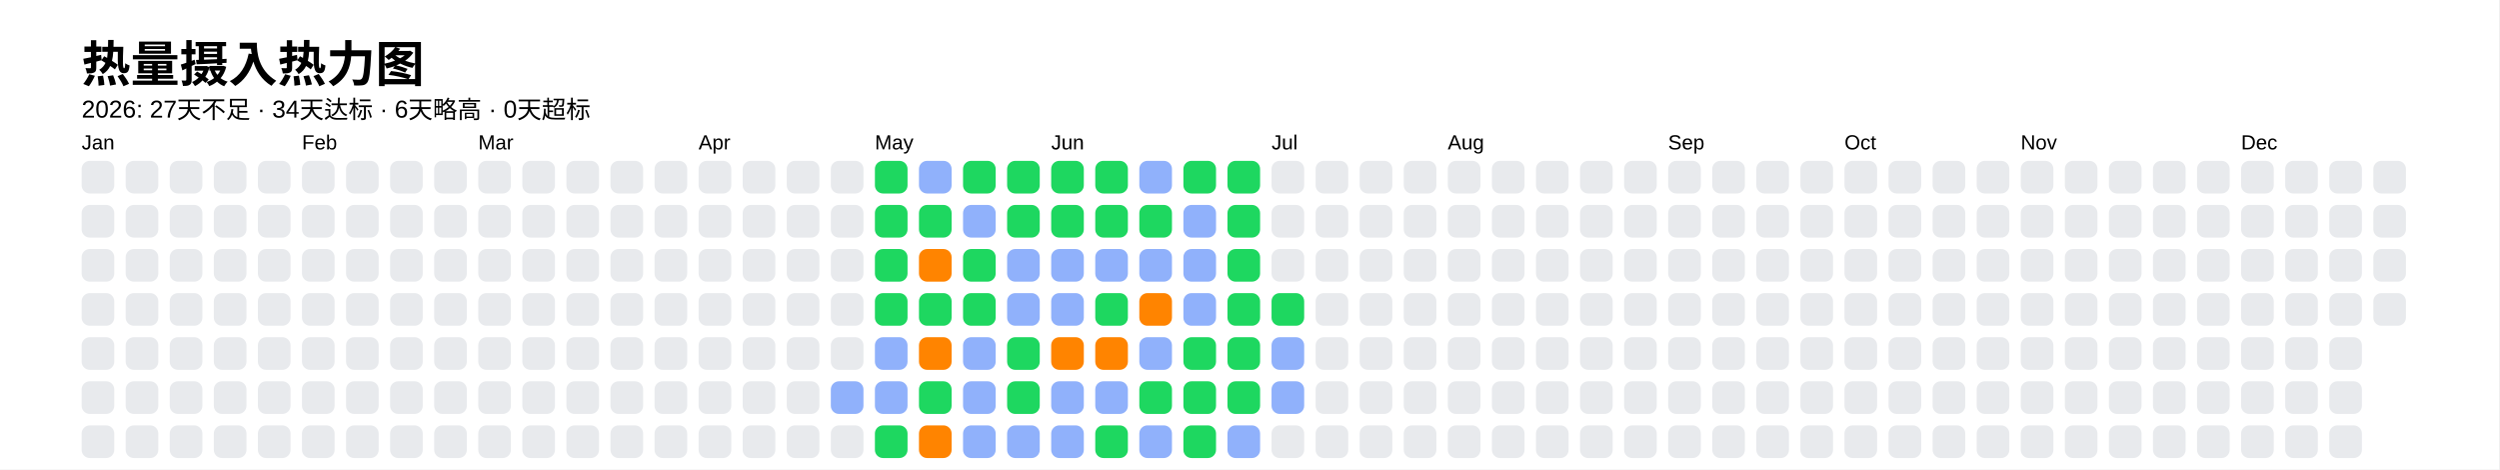
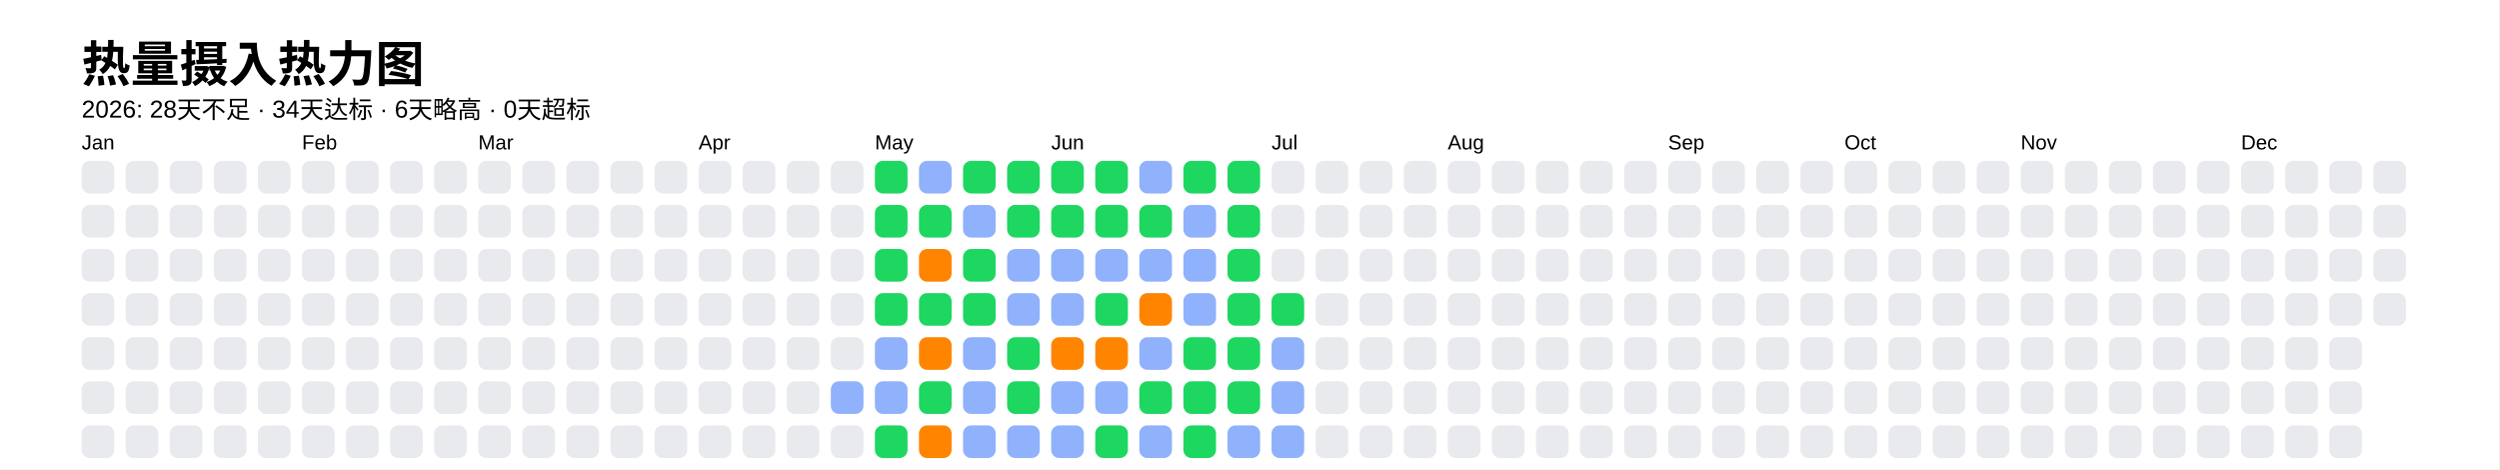
<svg xmlns="http://www.w3.org/2000/svg" style="background-color:white;" baseProfile="full" height="57.5mm" version="1.1" viewBox="0,0,306.2,57.5" width="306.2mm">
  <defs />
  <rect fill="#FFFFFF" height="57.5" width="306.2" x="0" y="0" />
  <text fill="#000000" style="font-size:6px; font-family:Arial; font-weight:bold;" x="10" y="10">热量摄入热力图</text>
-   <text fill="#000000" style="font-size:3px; font-family:Arial;" x="10" y="14.4">2026: 27天不足 · 34天达标 · 6天略高 · 0天超标</text>
+   <text fill="#000000" style="font-size:3px; font-family:Arial;" x="10" y="14.4">2026: 28天不足 · 34天达标 · 6天略高 · 0天超标</text>
  <text fill="#000000" style="font-size:2.5px; font-family:Arial" x="10" y="18.3">Jan</text>
  <rect fill="#E8EAED" height="4" rx="1" ry="1" width="4" x="10" y="19.7" />
  <rect fill="#E8EAED" height="4" rx="1" ry="1" width="4" x="10" y="25.1" />
  <rect fill="#E8EAED" height="4" rx="1" ry="1" width="4" x="10" y="30.5" />
  <rect fill="#E8EAED" height="4" rx="1" ry="1" width="4" x="10" y="35.9" />
  <rect fill="#E8EAED" height="4" rx="1" ry="1" width="4" x="10" y="41.3" />
  <rect fill="#E8EAED" height="4" rx="1" ry="1" width="4" x="10" y="46.7" />
  <rect fill="#E8EAED" height="4" rx="1" ry="1" width="4" x="10" y="52.1" />
  <rect fill="#E8EAED" height="4" rx="1" ry="1" width="4" x="15.4" y="19.7" />
  <rect fill="#E8EAED" height="4" rx="1" ry="1" width="4" x="15.4" y="25.1" />
  <rect fill="#E8EAED" height="4" rx="1" ry="1" width="4" x="15.4" y="30.5" />
  <rect fill="#E8EAED" height="4" rx="1" ry="1" width="4" x="15.4" y="35.9" />
  <rect fill="#E8EAED" height="4" rx="1" ry="1" width="4" x="15.4" y="41.3" />
  <rect fill="#E8EAED" height="4" rx="1" ry="1" width="4" x="15.4" y="46.7" />
  <rect fill="#E8EAED" height="4" rx="1" ry="1" width="4" x="15.4" y="52.1" />
  <rect fill="#E8EAED" height="4" rx="1" ry="1" width="4" x="20.8" y="19.7" />
  <rect fill="#E8EAED" height="4" rx="1" ry="1" width="4" x="20.8" y="25.1" />
  <rect fill="#E8EAED" height="4" rx="1" ry="1" width="4" x="20.8" y="30.5" />
  <rect fill="#E8EAED" height="4" rx="1" ry="1" width="4" x="20.8" y="35.9" />
  <rect fill="#E8EAED" height="4" rx="1" ry="1" width="4" x="20.8" y="41.3" />
  <rect fill="#E8EAED" height="4" rx="1" ry="1" width="4" x="20.8" y="46.7" />
  <rect fill="#E8EAED" height="4" rx="1" ry="1" width="4" x="20.8" y="52.1" />
  <rect fill="#E8EAED" height="4" rx="1" ry="1" width="4" x="26.2" y="19.7" />
  <rect fill="#E8EAED" height="4" rx="1" ry="1" width="4" x="26.2" y="25.1" />
  <rect fill="#E8EAED" height="4" rx="1" ry="1" width="4" x="26.2" y="30.5" />
  <rect fill="#E8EAED" height="4" rx="1" ry="1" width="4" x="26.2" y="35.9" />
  <rect fill="#E8EAED" height="4" rx="1" ry="1" width="4" x="26.2" y="41.3" />
  <rect fill="#E8EAED" height="4" rx="1" ry="1" width="4" x="26.2" y="46.7" />
  <rect fill="#E8EAED" height="4" rx="1" ry="1" width="4" x="26.2" y="52.1" />
  <rect fill="#E8EAED" height="4" rx="1" ry="1" width="4" x="31.6" y="19.7" />
  <rect fill="#E8EAED" height="4" rx="1" ry="1" width="4" x="31.6" y="25.1" />
  <rect fill="#E8EAED" height="4" rx="1" ry="1" width="4" x="31.6" y="30.5" />
  <rect fill="#E8EAED" height="4" rx="1" ry="1" width="4" x="31.6" y="35.9" />
  <rect fill="#E8EAED" height="4" rx="1" ry="1" width="4" x="31.6" y="41.3" />
  <rect fill="#E8EAED" height="4" rx="1" ry="1" width="4" x="31.6" y="46.7" />
  <rect fill="#E8EAED" height="4" rx="1" ry="1" width="4" x="31.6" y="52.1" />
  <text fill="#000000" style="font-size:2.5px; font-family:Arial" x="37.0" y="18.3">Feb</text>
  <rect fill="#E8EAED" height="4" rx="1" ry="1" width="4" x="37.0" y="19.7" />
  <rect fill="#E8EAED" height="4" rx="1" ry="1" width="4" x="37.0" y="25.1" />
  <rect fill="#E8EAED" height="4" rx="1" ry="1" width="4" x="37.0" y="30.5" />
  <rect fill="#E8EAED" height="4" rx="1" ry="1" width="4" x="37.0" y="35.9" />
  <rect fill="#E8EAED" height="4" rx="1" ry="1" width="4" x="37.0" y="41.3" />
  <rect fill="#E8EAED" height="4" rx="1" ry="1" width="4" x="37.0" y="46.7" />
  <rect fill="#E8EAED" height="4" rx="1" ry="1" width="4" x="37.0" y="52.1" />
  <rect fill="#E8EAED" height="4" rx="1" ry="1" width="4" x="42.4" y="19.7" />
  <rect fill="#E8EAED" height="4" rx="1" ry="1" width="4" x="42.4" y="25.1" />
  <rect fill="#E8EAED" height="4" rx="1" ry="1" width="4" x="42.4" y="30.5" />
  <rect fill="#E8EAED" height="4" rx="1" ry="1" width="4" x="42.4" y="35.9" />
  <rect fill="#E8EAED" height="4" rx="1" ry="1" width="4" x="42.4" y="41.3" />
  <rect fill="#E8EAED" height="4" rx="1" ry="1" width="4" x="42.4" y="46.7" />
  <rect fill="#E8EAED" height="4" rx="1" ry="1" width="4" x="42.4" y="52.1" />
  <rect fill="#E8EAED" height="4" rx="1" ry="1" width="4" x="47.8" y="19.7" />
  <rect fill="#E8EAED" height="4" rx="1" ry="1" width="4" x="47.8" y="25.1" />
  <rect fill="#E8EAED" height="4" rx="1" ry="1" width="4" x="47.8" y="30.5" />
  <rect fill="#E8EAED" height="4" rx="1" ry="1" width="4" x="47.8" y="35.9" />
  <rect fill="#E8EAED" height="4" rx="1" ry="1" width="4" x="47.8" y="41.3" />
  <rect fill="#E8EAED" height="4" rx="1" ry="1" width="4" x="47.8" y="46.7" />
  <rect fill="#E8EAED" height="4" rx="1" ry="1" width="4" x="47.8" y="52.1" />
  <rect fill="#E8EAED" height="4" rx="1" ry="1" width="4" x="53.2" y="19.7" />
  <rect fill="#E8EAED" height="4" rx="1" ry="1" width="4" x="53.2" y="25.1" />
  <rect fill="#E8EAED" height="4" rx="1" ry="1" width="4" x="53.2" y="30.5" />
  <rect fill="#E8EAED" height="4" rx="1" ry="1" width="4" x="53.2" y="35.9" />
  <rect fill="#E8EAED" height="4" rx="1" ry="1" width="4" x="53.2" y="41.3" />
  <rect fill="#E8EAED" height="4" rx="1" ry="1" width="4" x="53.2" y="46.7" />
  <rect fill="#E8EAED" height="4" rx="1" ry="1" width="4" x="53.2" y="52.1" />
  <text fill="#000000" style="font-size:2.5px; font-family:Arial" x="58.6" y="18.3">Mar</text>
  <rect fill="#E8EAED" height="4" rx="1" ry="1" width="4" x="58.6" y="19.7" />
  <rect fill="#E8EAED" height="4" rx="1" ry="1" width="4" x="58.6" y="25.1" />
  <rect fill="#E8EAED" height="4" rx="1" ry="1" width="4" x="58.6" y="30.5" />
  <rect fill="#E8EAED" height="4" rx="1" ry="1" width="4" x="58.6" y="35.9" />
  <rect fill="#E8EAED" height="4" rx="1" ry="1" width="4" x="58.6" y="41.3" />
  <rect fill="#E8EAED" height="4" rx="1" ry="1" width="4" x="58.6" y="46.7" />
  <rect fill="#E8EAED" height="4" rx="1" ry="1" width="4" x="58.6" y="52.1" />
  <rect fill="#E8EAED" height="4" rx="1" ry="1" width="4" x="64" y="19.7" />
  <rect fill="#E8EAED" height="4" rx="1" ry="1" width="4" x="64" y="25.1" />
  <rect fill="#E8EAED" height="4" rx="1" ry="1" width="4" x="64" y="30.5" />
  <rect fill="#E8EAED" height="4" rx="1" ry="1" width="4" x="64" y="35.9" />
  <rect fill="#E8EAED" height="4" rx="1" ry="1" width="4" x="64" y="41.3" />
  <rect fill="#E8EAED" height="4" rx="1" ry="1" width="4" x="64" y="46.7" />
  <rect fill="#E8EAED" height="4" rx="1" ry="1" width="4" x="64" y="52.1" />
  <rect fill="#E8EAED" height="4" rx="1" ry="1" width="4" x="69.4" y="19.7" />
  <rect fill="#E8EAED" height="4" rx="1" ry="1" width="4" x="69.4" y="25.1" />
  <rect fill="#E8EAED" height="4" rx="1" ry="1" width="4" x="69.4" y="30.5" />
  <rect fill="#E8EAED" height="4" rx="1" ry="1" width="4" x="69.4" y="35.9" />
  <rect fill="#E8EAED" height="4" rx="1" ry="1" width="4" x="69.4" y="41.3" />
  <rect fill="#E8EAED" height="4" rx="1" ry="1" width="4" x="69.4" y="46.7" />
  <rect fill="#E8EAED" height="4" rx="1" ry="1" width="4" x="69.4" y="52.1" />
  <rect fill="#E8EAED" height="4" rx="1" ry="1" width="4" x="74.8" y="19.7" />
  <rect fill="#E8EAED" height="4" rx="1" ry="1" width="4" x="74.8" y="25.1" />
  <rect fill="#E8EAED" height="4" rx="1" ry="1" width="4" x="74.8" y="30.5" />
  <rect fill="#E8EAED" height="4" rx="1" ry="1" width="4" x="74.8" y="35.9" />
  <rect fill="#E8EAED" height="4" rx="1" ry="1" width="4" x="74.8" y="41.3" />
  <rect fill="#E8EAED" height="4" rx="1" ry="1" width="4" x="74.8" y="46.7" />
  <rect fill="#E8EAED" height="4" rx="1" ry="1" width="4" x="74.8" y="52.1" />
  <rect fill="#E8EAED" height="4" rx="1" ry="1" width="4" x="80.2" y="19.7" />
  <rect fill="#E8EAED" height="4" rx="1" ry="1" width="4" x="80.2" y="25.1" />
  <rect fill="#E8EAED" height="4" rx="1" ry="1" width="4" x="80.2" y="30.5" />
  <rect fill="#E8EAED" height="4" rx="1" ry="1" width="4" x="80.2" y="35.9" />
  <rect fill="#E8EAED" height="4" rx="1" ry="1" width="4" x="80.2" y="41.3" />
  <rect fill="#E8EAED" height="4" rx="1" ry="1" width="4" x="80.2" y="46.7" />
  <rect fill="#E8EAED" height="4" rx="1" ry="1" width="4" x="80.2" y="52.1" />
  <text fill="#000000" style="font-size:2.5px; font-family:Arial" x="85.6" y="18.3">Apr</text>
  <rect fill="#E8EAED" height="4" rx="1" ry="1" width="4" x="85.6" y="19.7" />
  <rect fill="#E8EAED" height="4" rx="1" ry="1" width="4" x="85.6" y="25.1" />
  <rect fill="#E8EAED" height="4" rx="1" ry="1" width="4" x="85.6" y="30.5" />
  <rect fill="#E8EAED" height="4" rx="1" ry="1" width="4" x="85.6" y="35.9" />
  <rect fill="#E8EAED" height="4" rx="1" ry="1" width="4" x="85.6" y="41.3" />
  <rect fill="#E8EAED" height="4" rx="1" ry="1" width="4" x="85.6" y="46.7" />
  <rect fill="#E8EAED" height="4" rx="1" ry="1" width="4" x="85.6" y="52.1" />
  <rect fill="#E8EAED" height="4" rx="1" ry="1" width="4" x="91" y="19.7" />
  <rect fill="#E8EAED" height="4" rx="1" ry="1" width="4" x="91" y="25.1" />
  <rect fill="#E8EAED" height="4" rx="1" ry="1" width="4" x="91" y="30.5" />
  <rect fill="#E8EAED" height="4" rx="1" ry="1" width="4" x="91" y="35.9" />
  <rect fill="#E8EAED" height="4" rx="1" ry="1" width="4" x="91" y="41.3" />
  <rect fill="#E8EAED" height="4" rx="1" ry="1" width="4" x="91" y="46.7" />
  <rect fill="#E8EAED" height="4" rx="1" ry="1" width="4" x="91" y="52.1" />
  <rect fill="#E8EAED" height="4" rx="1" ry="1" width="4" x="96.4" y="19.7" />
  <rect fill="#E8EAED" height="4" rx="1" ry="1" width="4" x="96.4" y="25.1" />
  <rect fill="#E8EAED" height="4" rx="1" ry="1" width="4" x="96.4" y="30.5" />
  <rect fill="#E8EAED" height="4" rx="1" ry="1" width="4" x="96.4" y="35.9" />
  <rect fill="#E8EAED" height="4" rx="1" ry="1" width="4" x="96.4" y="41.3" />
  <rect fill="#E8EAED" height="4" rx="1" ry="1" width="4" x="96.4" y="46.7" />
  <rect fill="#E8EAED" height="4" rx="1" ry="1" width="4" x="96.4" y="52.1" />
  <rect fill="#E8EAED" height="4" rx="1" ry="1" width="4" x="101.8" y="19.7" />
  <rect fill="#E8EAED" height="4" rx="1" ry="1" width="4" x="101.8" y="25.1" />
  <rect fill="#E8EAED" height="4" rx="1" ry="1" width="4" x="101.8" y="30.5" />
  <rect fill="#E8EAED" height="4" rx="1" ry="1" width="4" x="101.8" y="35.9" />
  <rect fill="#E8EAED" height="4" rx="1" ry="1" width="4" x="101.8" y="41.3" />
  <rect fill="#90b1fb" height="4" rx="1" ry="1" width="4" x="101.8" y="46.7" />
  <rect fill="#E8EAED" height="4" rx="1" ry="1" width="4" x="101.8" y="52.1" />
  <text fill="#000000" style="font-size:2.5px; font-family:Arial" x="107.2" y="18.3">May</text>
  <rect fill="#1ed760" height="4" rx="1" ry="1" width="4" x="107.2" y="19.7" />
  <rect fill="#1ed760" height="4" rx="1" ry="1" width="4" x="107.2" y="25.1" />
  <rect fill="#1ed760" height="4" rx="1" ry="1" width="4" x="107.2" y="30.5" />
  <rect fill="#1ed760" height="4" rx="1" ry="1" width="4" x="107.2" y="35.9" />
  <rect fill="#90b1fb" height="4" rx="1" ry="1" width="4" x="107.2" y="41.3" />
  <rect fill="#90b1fb" height="4" rx="1" ry="1" width="4" x="107.2" y="46.7" />
  <rect fill="#1ed760" height="4" rx="1" ry="1" width="4" x="107.2" y="52.1" />
  <rect fill="#90b1fb" height="4" rx="1" ry="1" width="4" x="112.6" y="19.7" />
  <rect fill="#1ed760" height="4" rx="1" ry="1" width="4" x="112.6" y="25.1" />
  <rect fill="#ff8400" height="4" rx="1" ry="1" width="4" x="112.6" y="30.5" />
  <rect fill="#1ed760" height="4" rx="1" ry="1" width="4" x="112.6" y="35.9" />
  <rect fill="#ff8400" height="4" rx="1" ry="1" width="4" x="112.6" y="41.3" />
  <rect fill="#1ed760" height="4" rx="1" ry="1" width="4" x="112.6" y="46.7" />
  <rect fill="#ff8400" height="4" rx="1" ry="1" width="4" x="112.6" y="52.1" />
  <rect fill="#1ed760" height="4" rx="1" ry="1" width="4" x="118" y="19.7" />
  <rect fill="#90b1fb" height="4" rx="1" ry="1" width="4" x="118" y="25.1" />
  <rect fill="#1ed760" height="4" rx="1" ry="1" width="4" x="118" y="30.5" />
  <rect fill="#1ed760" height="4" rx="1" ry="1" width="4" x="118" y="35.9" />
  <rect fill="#90b1fb" height="4" rx="1" ry="1" width="4" x="118" y="41.3" />
  <rect fill="#90b1fb" height="4" rx="1" ry="1" width="4" x="118" y="46.7" />
  <rect fill="#90b1fb" height="4" rx="1" ry="1" width="4" x="118" y="52.1" />
  <rect fill="#1ed760" height="4" rx="1" ry="1" width="4" x="123.4" y="19.7" />
  <rect fill="#1ed760" height="4" rx="1" ry="1" width="4" x="123.4" y="25.1" />
  <rect fill="#90b1fb" height="4" rx="1" ry="1" width="4" x="123.4" y="30.5" />
  <rect fill="#90b1fb" height="4" rx="1" ry="1" width="4" x="123.4" y="35.9" />
  <rect fill="#1ed760" height="4" rx="1" ry="1" width="4" x="123.4" y="41.3" />
  <rect fill="#1ed760" height="4" rx="1" ry="1" width="4" x="123.4" y="46.7" />
  <rect fill="#90b1fb" height="4" rx="1" ry="1" width="4" x="123.4" y="52.1" />
  <text fill="#000000" style="font-size:2.5px; font-family:Arial" x="128.8" y="18.3">Jun</text>
  <rect fill="#1ed760" height="4" rx="1" ry="1" width="4" x="128.8" y="19.7" />
  <rect fill="#1ed760" height="4" rx="1" ry="1" width="4" x="128.8" y="25.1" />
  <rect fill="#90b1fb" height="4" rx="1" ry="1" width="4" x="128.8" y="30.5" />
  <rect fill="#90b1fb" height="4" rx="1" ry="1" width="4" x="128.8" y="35.9" />
  <rect fill="#ff8400" height="4" rx="1" ry="1" width="4" x="128.8" y="41.3" />
  <rect fill="#90b1fb" height="4" rx="1" ry="1" width="4" x="128.8" y="46.7" />
  <rect fill="#90b1fb" height="4" rx="1" ry="1" width="4" x="128.8" y="52.1" />
  <rect fill="#1ed760" height="4" rx="1" ry="1" width="4" x="134.2" y="19.7" />
  <rect fill="#1ed760" height="4" rx="1" ry="1" width="4" x="134.2" y="25.1" />
  <rect fill="#90b1fb" height="4" rx="1" ry="1" width="4" x="134.2" y="30.5" />
  <rect fill="#1ed760" height="4" rx="1" ry="1" width="4" x="134.2" y="35.9" />
  <rect fill="#ff8400" height="4" rx="1" ry="1" width="4" x="134.2" y="41.3" />
  <rect fill="#90b1fb" height="4" rx="1" ry="1" width="4" x="134.2" y="46.7" />
  <rect fill="#1ed760" height="4" rx="1" ry="1" width="4" x="134.2" y="52.1" />
  <rect fill="#90b1fb" height="4" rx="1" ry="1" width="4" x="139.6" y="19.7" />
  <rect fill="#1ed760" height="4" rx="1" ry="1" width="4" x="139.6" y="25.1" />
  <rect fill="#90b1fb" height="4" rx="1" ry="1" width="4" x="139.6" y="30.5" />
  <rect fill="#ff8400" height="4" rx="1" ry="1" width="4" x="139.6" y="35.9" />
  <rect fill="#90b1fb" height="4" rx="1" ry="1" width="4" x="139.6" y="41.3" />
  <rect fill="#1ed760" height="4" rx="1" ry="1" width="4" x="139.6" y="46.7" />
  <rect fill="#90b1fb" height="4" rx="1" ry="1" width="4" x="139.6" y="52.1" />
  <rect fill="#1ed760" height="4" rx="1" ry="1" width="4" x="145" y="19.7" />
  <rect fill="#90b1fb" height="4" rx="1" ry="1" width="4" x="145" y="25.1" />
  <rect fill="#90b1fb" height="4" rx="1" ry="1" width="4" x="145" y="30.5" />
  <rect fill="#90b1fb" height="4" rx="1" ry="1" width="4" x="145" y="35.9" />
  <rect fill="#1ed760" height="4" rx="1" ry="1" width="4" x="145" y="41.3" />
  <rect fill="#1ed760" height="4" rx="1" ry="1" width="4" x="145" y="46.7" />
  <rect fill="#1ed760" height="4" rx="1" ry="1" width="4" x="145" y="52.1" />
  <rect fill="#1ed760" height="4" rx="1" ry="1" width="4" x="150.4" y="19.7" />
  <rect fill="#1ed760" height="4" rx="1" ry="1" width="4" x="150.4" y="25.1" />
  <rect fill="#1ed760" height="4" rx="1" ry="1" width="4" x="150.4" y="30.5" />
  <rect fill="#1ed760" height="4" rx="1" ry="1" width="4" x="150.4" y="35.9" />
  <rect fill="#1ed760" height="4" rx="1" ry="1" width="4" x="150.4" y="41.3" />
  <rect fill="#1ed760" height="4" rx="1" ry="1" width="4" x="150.4" y="46.7" />
  <rect fill="#90b1fb" height="4" rx="1" ry="1" width="4" x="150.4" y="52.1" />
  <text fill="#000000" style="font-size:2.5px; font-family:Arial" x="155.8" y="18.3">Jul</text>
  <rect fill="#E8EAED" height="4" rx="1" ry="1" width="4" x="155.8" y="19.7" />
  <rect fill="#E8EAED" height="4" rx="1" ry="1" width="4" x="155.8" y="25.1" />
  <rect fill="#E8EAED" height="4" rx="1" ry="1" width="4" x="155.8" y="30.5" />
  <rect fill="#1ed760" height="4" rx="1" ry="1" width="4" x="155.8" y="35.9" />
  <rect fill="#90b1fb" height="4" rx="1" ry="1" width="4" x="155.8" y="41.3" />
  <rect fill="#90b1fb" height="4" rx="1" ry="1" width="4" x="155.8" y="46.7" />
-   <rect fill="#E8EAED" height="4" rx="1" ry="1" width="4" x="155.8" y="52.1" />
+   <rect fill="#90b1fb" height="4" rx="1" ry="1" width="4" x="155.8" y="52.1" />
  <rect fill="#E8EAED" height="4" rx="1" ry="1" width="4" x="161.2" y="19.7" />
  <rect fill="#E8EAED" height="4" rx="1" ry="1" width="4" x="161.2" y="25.1" />
  <rect fill="#E8EAED" height="4" rx="1" ry="1" width="4" x="161.2" y="30.5" />
  <rect fill="#E8EAED" height="4" rx="1" ry="1" width="4" x="161.2" y="35.9" />
  <rect fill="#E8EAED" height="4" rx="1" ry="1" width="4" x="161.2" y="41.3" />
  <rect fill="#E8EAED" height="4" rx="1" ry="1" width="4" x="161.2" y="46.7" />
  <rect fill="#E8EAED" height="4" rx="1" ry="1" width="4" x="161.2" y="52.1" />
  <rect fill="#E8EAED" height="4" rx="1" ry="1" width="4" x="166.6" y="19.7" />
  <rect fill="#E8EAED" height="4" rx="1" ry="1" width="4" x="166.6" y="25.1" />
  <rect fill="#E8EAED" height="4" rx="1" ry="1" width="4" x="166.6" y="30.5" />
  <rect fill="#E8EAED" height="4" rx="1" ry="1" width="4" x="166.6" y="35.9" />
  <rect fill="#E8EAED" height="4" rx="1" ry="1" width="4" x="166.6" y="41.3" />
  <rect fill="#E8EAED" height="4" rx="1" ry="1" width="4" x="166.6" y="46.7" />
  <rect fill="#E8EAED" height="4" rx="1" ry="1" width="4" x="166.6" y="52.1" />
  <rect fill="#E8EAED" height="4" rx="1" ry="1" width="4" x="172" y="19.7" />
  <rect fill="#E8EAED" height="4" rx="1" ry="1" width="4" x="172" y="25.1" />
  <rect fill="#E8EAED" height="4" rx="1" ry="1" width="4" x="172" y="30.5" />
  <rect fill="#E8EAED" height="4" rx="1" ry="1" width="4" x="172" y="35.9" />
  <rect fill="#E8EAED" height="4" rx="1" ry="1" width="4" x="172" y="41.3" />
  <rect fill="#E8EAED" height="4" rx="1" ry="1" width="4" x="172" y="46.7" />
  <rect fill="#E8EAED" height="4" rx="1" ry="1" width="4" x="172" y="52.1" />
  <text fill="#000000" style="font-size:2.5px; font-family:Arial" x="177.4" y="18.3">Aug</text>
  <rect fill="#E8EAED" height="4" rx="1" ry="1" width="4" x="177.4" y="19.7" />
  <rect fill="#E8EAED" height="4" rx="1" ry="1" width="4" x="177.4" y="25.1" />
  <rect fill="#E8EAED" height="4" rx="1" ry="1" width="4" x="177.4" y="30.5" />
  <rect fill="#E8EAED" height="4" rx="1" ry="1" width="4" x="177.4" y="35.9" />
  <rect fill="#E8EAED" height="4" rx="1" ry="1" width="4" x="177.4" y="41.3" />
  <rect fill="#E8EAED" height="4" rx="1" ry="1" width="4" x="177.4" y="46.7" />
  <rect fill="#E8EAED" height="4" rx="1" ry="1" width="4" x="177.4" y="52.1" />
  <rect fill="#E8EAED" height="4" rx="1" ry="1" width="4" x="182.8" y="19.7" />
  <rect fill="#E8EAED" height="4" rx="1" ry="1" width="4" x="182.8" y="25.1" />
  <rect fill="#E8EAED" height="4" rx="1" ry="1" width="4" x="182.8" y="30.5" />
  <rect fill="#E8EAED" height="4" rx="1" ry="1" width="4" x="182.8" y="35.9" />
  <rect fill="#E8EAED" height="4" rx="1" ry="1" width="4" x="182.8" y="41.3" />
  <rect fill="#E8EAED" height="4" rx="1" ry="1" width="4" x="182.8" y="46.7" />
  <rect fill="#E8EAED" height="4" rx="1" ry="1" width="4" x="182.8" y="52.1" />
  <rect fill="#E8EAED" height="4" rx="1" ry="1" width="4" x="188.2" y="19.7" />
  <rect fill="#E8EAED" height="4" rx="1" ry="1" width="4" x="188.2" y="25.1" />
  <rect fill="#E8EAED" height="4" rx="1" ry="1" width="4" x="188.2" y="30.5" />
  <rect fill="#E8EAED" height="4" rx="1" ry="1" width="4" x="188.2" y="35.9" />
  <rect fill="#E8EAED" height="4" rx="1" ry="1" width="4" x="188.2" y="41.3" />
  <rect fill="#E8EAED" height="4" rx="1" ry="1" width="4" x="188.2" y="46.7" />
  <rect fill="#E8EAED" height="4" rx="1" ry="1" width="4" x="188.2" y="52.1" />
  <rect fill="#E8EAED" height="4" rx="1" ry="1" width="4" x="193.6" y="19.7" />
  <rect fill="#E8EAED" height="4" rx="1" ry="1" width="4" x="193.6" y="25.1" />
  <rect fill="#E8EAED" height="4" rx="1" ry="1" width="4" x="193.6" y="30.5" />
  <rect fill="#E8EAED" height="4" rx="1" ry="1" width="4" x="193.6" y="35.9" />
  <rect fill="#E8EAED" height="4" rx="1" ry="1" width="4" x="193.6" y="41.3" />
  <rect fill="#E8EAED" height="4" rx="1" ry="1" width="4" x="193.6" y="46.7" />
  <rect fill="#E8EAED" height="4" rx="1" ry="1" width="4" x="193.6" y="52.1" />
  <rect fill="#E8EAED" height="4" rx="1" ry="1" width="4" x="199" y="19.7" />
  <rect fill="#E8EAED" height="4" rx="1" ry="1" width="4" x="199" y="25.1" />
  <rect fill="#E8EAED" height="4" rx="1" ry="1" width="4" x="199" y="30.5" />
  <rect fill="#E8EAED" height="4" rx="1" ry="1" width="4" x="199" y="35.9" />
  <rect fill="#E8EAED" height="4" rx="1" ry="1" width="4" x="199" y="41.3" />
  <rect fill="#E8EAED" height="4" rx="1" ry="1" width="4" x="199" y="46.7" />
  <rect fill="#E8EAED" height="4" rx="1" ry="1" width="4" x="199" y="52.1" />
  <text fill="#000000" style="font-size:2.5px; font-family:Arial" x="204.4" y="18.3">Sep</text>
  <rect fill="#E8EAED" height="4" rx="1" ry="1" width="4" x="204.4" y="19.7" />
  <rect fill="#E8EAED" height="4" rx="1" ry="1" width="4" x="204.4" y="25.1" />
  <rect fill="#E8EAED" height="4" rx="1" ry="1" width="4" x="204.4" y="30.5" />
  <rect fill="#E8EAED" height="4" rx="1" ry="1" width="4" x="204.4" y="35.9" />
  <rect fill="#E8EAED" height="4" rx="1" ry="1" width="4" x="204.4" y="41.3" />
  <rect fill="#E8EAED" height="4" rx="1" ry="1" width="4" x="204.4" y="46.7" />
  <rect fill="#E8EAED" height="4" rx="1" ry="1" width="4" x="204.4" y="52.1" />
  <rect fill="#E8EAED" height="4" rx="1" ry="1" width="4" x="209.8" y="19.7" />
  <rect fill="#E8EAED" height="4" rx="1" ry="1" width="4" x="209.8" y="25.1" />
  <rect fill="#E8EAED" height="4" rx="1" ry="1" width="4" x="209.8" y="30.5" />
  <rect fill="#E8EAED" height="4" rx="1" ry="1" width="4" x="209.8" y="35.9" />
  <rect fill="#E8EAED" height="4" rx="1" ry="1" width="4" x="209.8" y="41.3" />
  <rect fill="#E8EAED" height="4" rx="1" ry="1" width="4" x="209.8" y="46.7" />
  <rect fill="#E8EAED" height="4" rx="1" ry="1" width="4" x="209.8" y="52.1" />
  <rect fill="#E8EAED" height="4" rx="1" ry="1" width="4" x="215.2" y="19.7" />
  <rect fill="#E8EAED" height="4" rx="1" ry="1" width="4" x="215.2" y="25.1" />
  <rect fill="#E8EAED" height="4" rx="1" ry="1" width="4" x="215.2" y="30.5" />
  <rect fill="#E8EAED" height="4" rx="1" ry="1" width="4" x="215.2" y="35.9" />
  <rect fill="#E8EAED" height="4" rx="1" ry="1" width="4" x="215.2" y="41.3" />
  <rect fill="#E8EAED" height="4" rx="1" ry="1" width="4" x="215.2" y="46.7" />
  <rect fill="#E8EAED" height="4" rx="1" ry="1" width="4" x="215.2" y="52.1" />
  <rect fill="#E8EAED" height="4" rx="1" ry="1" width="4" x="220.6" y="19.7" />
  <rect fill="#E8EAED" height="4" rx="1" ry="1" width="4" x="220.6" y="25.1" />
  <rect fill="#E8EAED" height="4" rx="1" ry="1" width="4" x="220.6" y="30.5" />
  <rect fill="#E8EAED" height="4" rx="1" ry="1" width="4" x="220.6" y="35.9" />
  <rect fill="#E8EAED" height="4" rx="1" ry="1" width="4" x="220.6" y="41.3" />
  <rect fill="#E8EAED" height="4" rx="1" ry="1" width="4" x="220.6" y="46.7" />
  <rect fill="#E8EAED" height="4" rx="1" ry="1" width="4" x="220.6" y="52.1" />
  <text fill="#000000" style="font-size:2.5px; font-family:Arial" x="226" y="18.3">Oct</text>
  <rect fill="#E8EAED" height="4" rx="1" ry="1" width="4" x="226" y="19.7" />
  <rect fill="#E8EAED" height="4" rx="1" ry="1" width="4" x="226" y="25.1" />
  <rect fill="#E8EAED" height="4" rx="1" ry="1" width="4" x="226" y="30.5" />
  <rect fill="#E8EAED" height="4" rx="1" ry="1" width="4" x="226" y="35.9" />
  <rect fill="#E8EAED" height="4" rx="1" ry="1" width="4" x="226" y="41.3" />
  <rect fill="#E8EAED" height="4" rx="1" ry="1" width="4" x="226" y="46.7" />
  <rect fill="#E8EAED" height="4" rx="1" ry="1" width="4" x="226" y="52.1" />
  <rect fill="#E8EAED" height="4" rx="1" ry="1" width="4" x="231.4" y="19.7" />
  <rect fill="#E8EAED" height="4" rx="1" ry="1" width="4" x="231.4" y="25.1" />
  <rect fill="#E8EAED" height="4" rx="1" ry="1" width="4" x="231.4" y="30.5" />
  <rect fill="#E8EAED" height="4" rx="1" ry="1" width="4" x="231.4" y="35.9" />
  <rect fill="#E8EAED" height="4" rx="1" ry="1" width="4" x="231.4" y="41.3" />
  <rect fill="#E8EAED" height="4" rx="1" ry="1" width="4" x="231.4" y="46.7" />
  <rect fill="#E8EAED" height="4" rx="1" ry="1" width="4" x="231.4" y="52.1" />
  <rect fill="#E8EAED" height="4" rx="1" ry="1" width="4" x="236.8" y="19.7" />
  <rect fill="#E8EAED" height="4" rx="1" ry="1" width="4" x="236.8" y="25.1" />
  <rect fill="#E8EAED" height="4" rx="1" ry="1" width="4" x="236.8" y="30.5" />
  <rect fill="#E8EAED" height="4" rx="1" ry="1" width="4" x="236.8" y="35.9" />
  <rect fill="#E8EAED" height="4" rx="1" ry="1" width="4" x="236.8" y="41.3" />
  <rect fill="#E8EAED" height="4" rx="1" ry="1" width="4" x="236.8" y="46.7" />
  <rect fill="#E8EAED" height="4" rx="1" ry="1" width="4" x="236.8" y="52.1" />
  <rect fill="#E8EAED" height="4" rx="1" ry="1" width="4" x="242.2" y="19.7" />
  <rect fill="#E8EAED" height="4" rx="1" ry="1" width="4" x="242.2" y="25.1" />
  <rect fill="#E8EAED" height="4" rx="1" ry="1" width="4" x="242.2" y="30.5" />
  <rect fill="#E8EAED" height="4" rx="1" ry="1" width="4" x="242.2" y="35.9" />
  <rect fill="#E8EAED" height="4" rx="1" ry="1" width="4" x="242.2" y="41.3" />
  <rect fill="#E8EAED" height="4" rx="1" ry="1" width="4" x="242.2" y="46.7" />
  <rect fill="#E8EAED" height="4" rx="1" ry="1" width="4" x="242.2" y="52.1" />
  <text fill="#000000" style="font-size:2.5px; font-family:Arial" x="247.6" y="18.3">Nov</text>
  <rect fill="#E8EAED" height="4" rx="1" ry="1" width="4" x="247.6" y="19.7" />
  <rect fill="#E8EAED" height="4" rx="1" ry="1" width="4" x="247.6" y="25.1" />
  <rect fill="#E8EAED" height="4" rx="1" ry="1" width="4" x="247.6" y="30.5" />
  <rect fill="#E8EAED" height="4" rx="1" ry="1" width="4" x="247.6" y="35.9" />
  <rect fill="#E8EAED" height="4" rx="1" ry="1" width="4" x="247.6" y="41.3" />
  <rect fill="#E8EAED" height="4" rx="1" ry="1" width="4" x="247.6" y="46.7" />
  <rect fill="#E8EAED" height="4" rx="1" ry="1" width="4" x="247.6" y="52.1" />
  <rect fill="#E8EAED" height="4" rx="1" ry="1" width="4" x="253" y="19.7" />
  <rect fill="#E8EAED" height="4" rx="1" ry="1" width="4" x="253" y="25.1" />
  <rect fill="#E8EAED" height="4" rx="1" ry="1" width="4" x="253" y="30.5" />
  <rect fill="#E8EAED" height="4" rx="1" ry="1" width="4" x="253" y="35.9" />
  <rect fill="#E8EAED" height="4" rx="1" ry="1" width="4" x="253" y="41.3" />
  <rect fill="#E8EAED" height="4" rx="1" ry="1" width="4" x="253" y="46.7" />
  <rect fill="#E8EAED" height="4" rx="1" ry="1" width="4" x="253" y="52.1" />
  <rect fill="#E8EAED" height="4" rx="1" ry="1" width="4" x="258.4" y="19.7" />
  <rect fill="#E8EAED" height="4" rx="1" ry="1" width="4" x="258.4" y="25.1" />
  <rect fill="#E8EAED" height="4" rx="1" ry="1" width="4" x="258.4" y="30.5" />
  <rect fill="#E8EAED" height="4" rx="1" ry="1" width="4" x="258.4" y="35.9" />
  <rect fill="#E8EAED" height="4" rx="1" ry="1" width="4" x="258.4" y="41.3" />
  <rect fill="#E8EAED" height="4" rx="1" ry="1" width="4" x="258.4" y="46.7" />
  <rect fill="#E8EAED" height="4" rx="1" ry="1" width="4" x="258.4" y="52.1" />
  <rect fill="#E8EAED" height="4" rx="1" ry="1" width="4" x="263.8" y="19.7" />
  <rect fill="#E8EAED" height="4" rx="1" ry="1" width="4" x="263.8" y="25.1" />
  <rect fill="#E8EAED" height="4" rx="1" ry="1" width="4" x="263.8" y="30.5" />
  <rect fill="#E8EAED" height="4" rx="1" ry="1" width="4" x="263.8" y="35.9" />
  <rect fill="#E8EAED" height="4" rx="1" ry="1" width="4" x="263.8" y="41.3" />
  <rect fill="#E8EAED" height="4" rx="1" ry="1" width="4" x="263.8" y="46.7" />
  <rect fill="#E8EAED" height="4" rx="1" ry="1" width="4" x="263.8" y="52.1" />
  <rect fill="#E8EAED" height="4" rx="1" ry="1" width="4" x="269.2" y="19.7" />
  <rect fill="#E8EAED" height="4" rx="1" ry="1" width="4" x="269.2" y="25.1" />
  <rect fill="#E8EAED" height="4" rx="1" ry="1" width="4" x="269.2" y="30.5" />
  <rect fill="#E8EAED" height="4" rx="1" ry="1" width="4" x="269.2" y="35.9" />
  <rect fill="#E8EAED" height="4" rx="1" ry="1" width="4" x="269.2" y="41.3" />
  <rect fill="#E8EAED" height="4" rx="1" ry="1" width="4" x="269.2" y="46.7" />
  <rect fill="#E8EAED" height="4" rx="1" ry="1" width="4" x="269.2" y="52.1" />
  <text fill="#000000" style="font-size:2.5px; font-family:Arial" x="274.6" y="18.3">Dec</text>
  <rect fill="#E8EAED" height="4" rx="1" ry="1" width="4" x="274.6" y="19.7" />
  <rect fill="#E8EAED" height="4" rx="1" ry="1" width="4" x="274.6" y="25.1" />
  <rect fill="#E8EAED" height="4" rx="1" ry="1" width="4" x="274.6" y="30.5" />
  <rect fill="#E8EAED" height="4" rx="1" ry="1" width="4" x="274.6" y="35.9" />
  <rect fill="#E8EAED" height="4" rx="1" ry="1" width="4" x="274.6" y="41.3" />
  <rect fill="#E8EAED" height="4" rx="1" ry="1" width="4" x="274.6" y="46.7" />
  <rect fill="#E8EAED" height="4" rx="1" ry="1" width="4" x="274.6" y="52.1" />
  <rect fill="#E8EAED" height="4" rx="1" ry="1" width="4" x="280" y="19.7" />
  <rect fill="#E8EAED" height="4" rx="1" ry="1" width="4" x="280" y="25.1" />
  <rect fill="#E8EAED" height="4" rx="1" ry="1" width="4" x="280" y="30.5" />
  <rect fill="#E8EAED" height="4" rx="1" ry="1" width="4" x="280" y="35.9" />
  <rect fill="#E8EAED" height="4" rx="1" ry="1" width="4" x="280" y="41.3" />
  <rect fill="#E8EAED" height="4" rx="1" ry="1" width="4" x="280" y="46.7" />
  <rect fill="#E8EAED" height="4" rx="1" ry="1" width="4" x="280" y="52.1" />
  <rect fill="#E8EAED" height="4" rx="1" ry="1" width="4" x="285.4" y="19.7" />
  <rect fill="#E8EAED" height="4" rx="1" ry="1" width="4" x="285.4" y="25.1" />
  <rect fill="#E8EAED" height="4" rx="1" ry="1" width="4" x="285.4" y="30.5" />
  <rect fill="#E8EAED" height="4" rx="1" ry="1" width="4" x="285.4" y="35.9" />
  <rect fill="#E8EAED" height="4" rx="1" ry="1" width="4" x="285.4" y="41.3" />
  <rect fill="#E8EAED" height="4" rx="1" ry="1" width="4" x="285.4" y="46.7" />
  <rect fill="#E8EAED" height="4" rx="1" ry="1" width="4" x="285.4" y="52.1" />
  <rect fill="#E8EAED" height="4" rx="1" ry="1" width="4" x="290.8" y="19.7" />
  <rect fill="#E8EAED" height="4" rx="1" ry="1" width="4" x="290.8" y="25.1" />
  <rect fill="#E8EAED" height="4" rx="1" ry="1" width="4" x="290.8" y="30.5" />
  <rect fill="#E8EAED" height="4" rx="1" ry="1" width="4" x="290.8" y="35.9" />
</svg>
